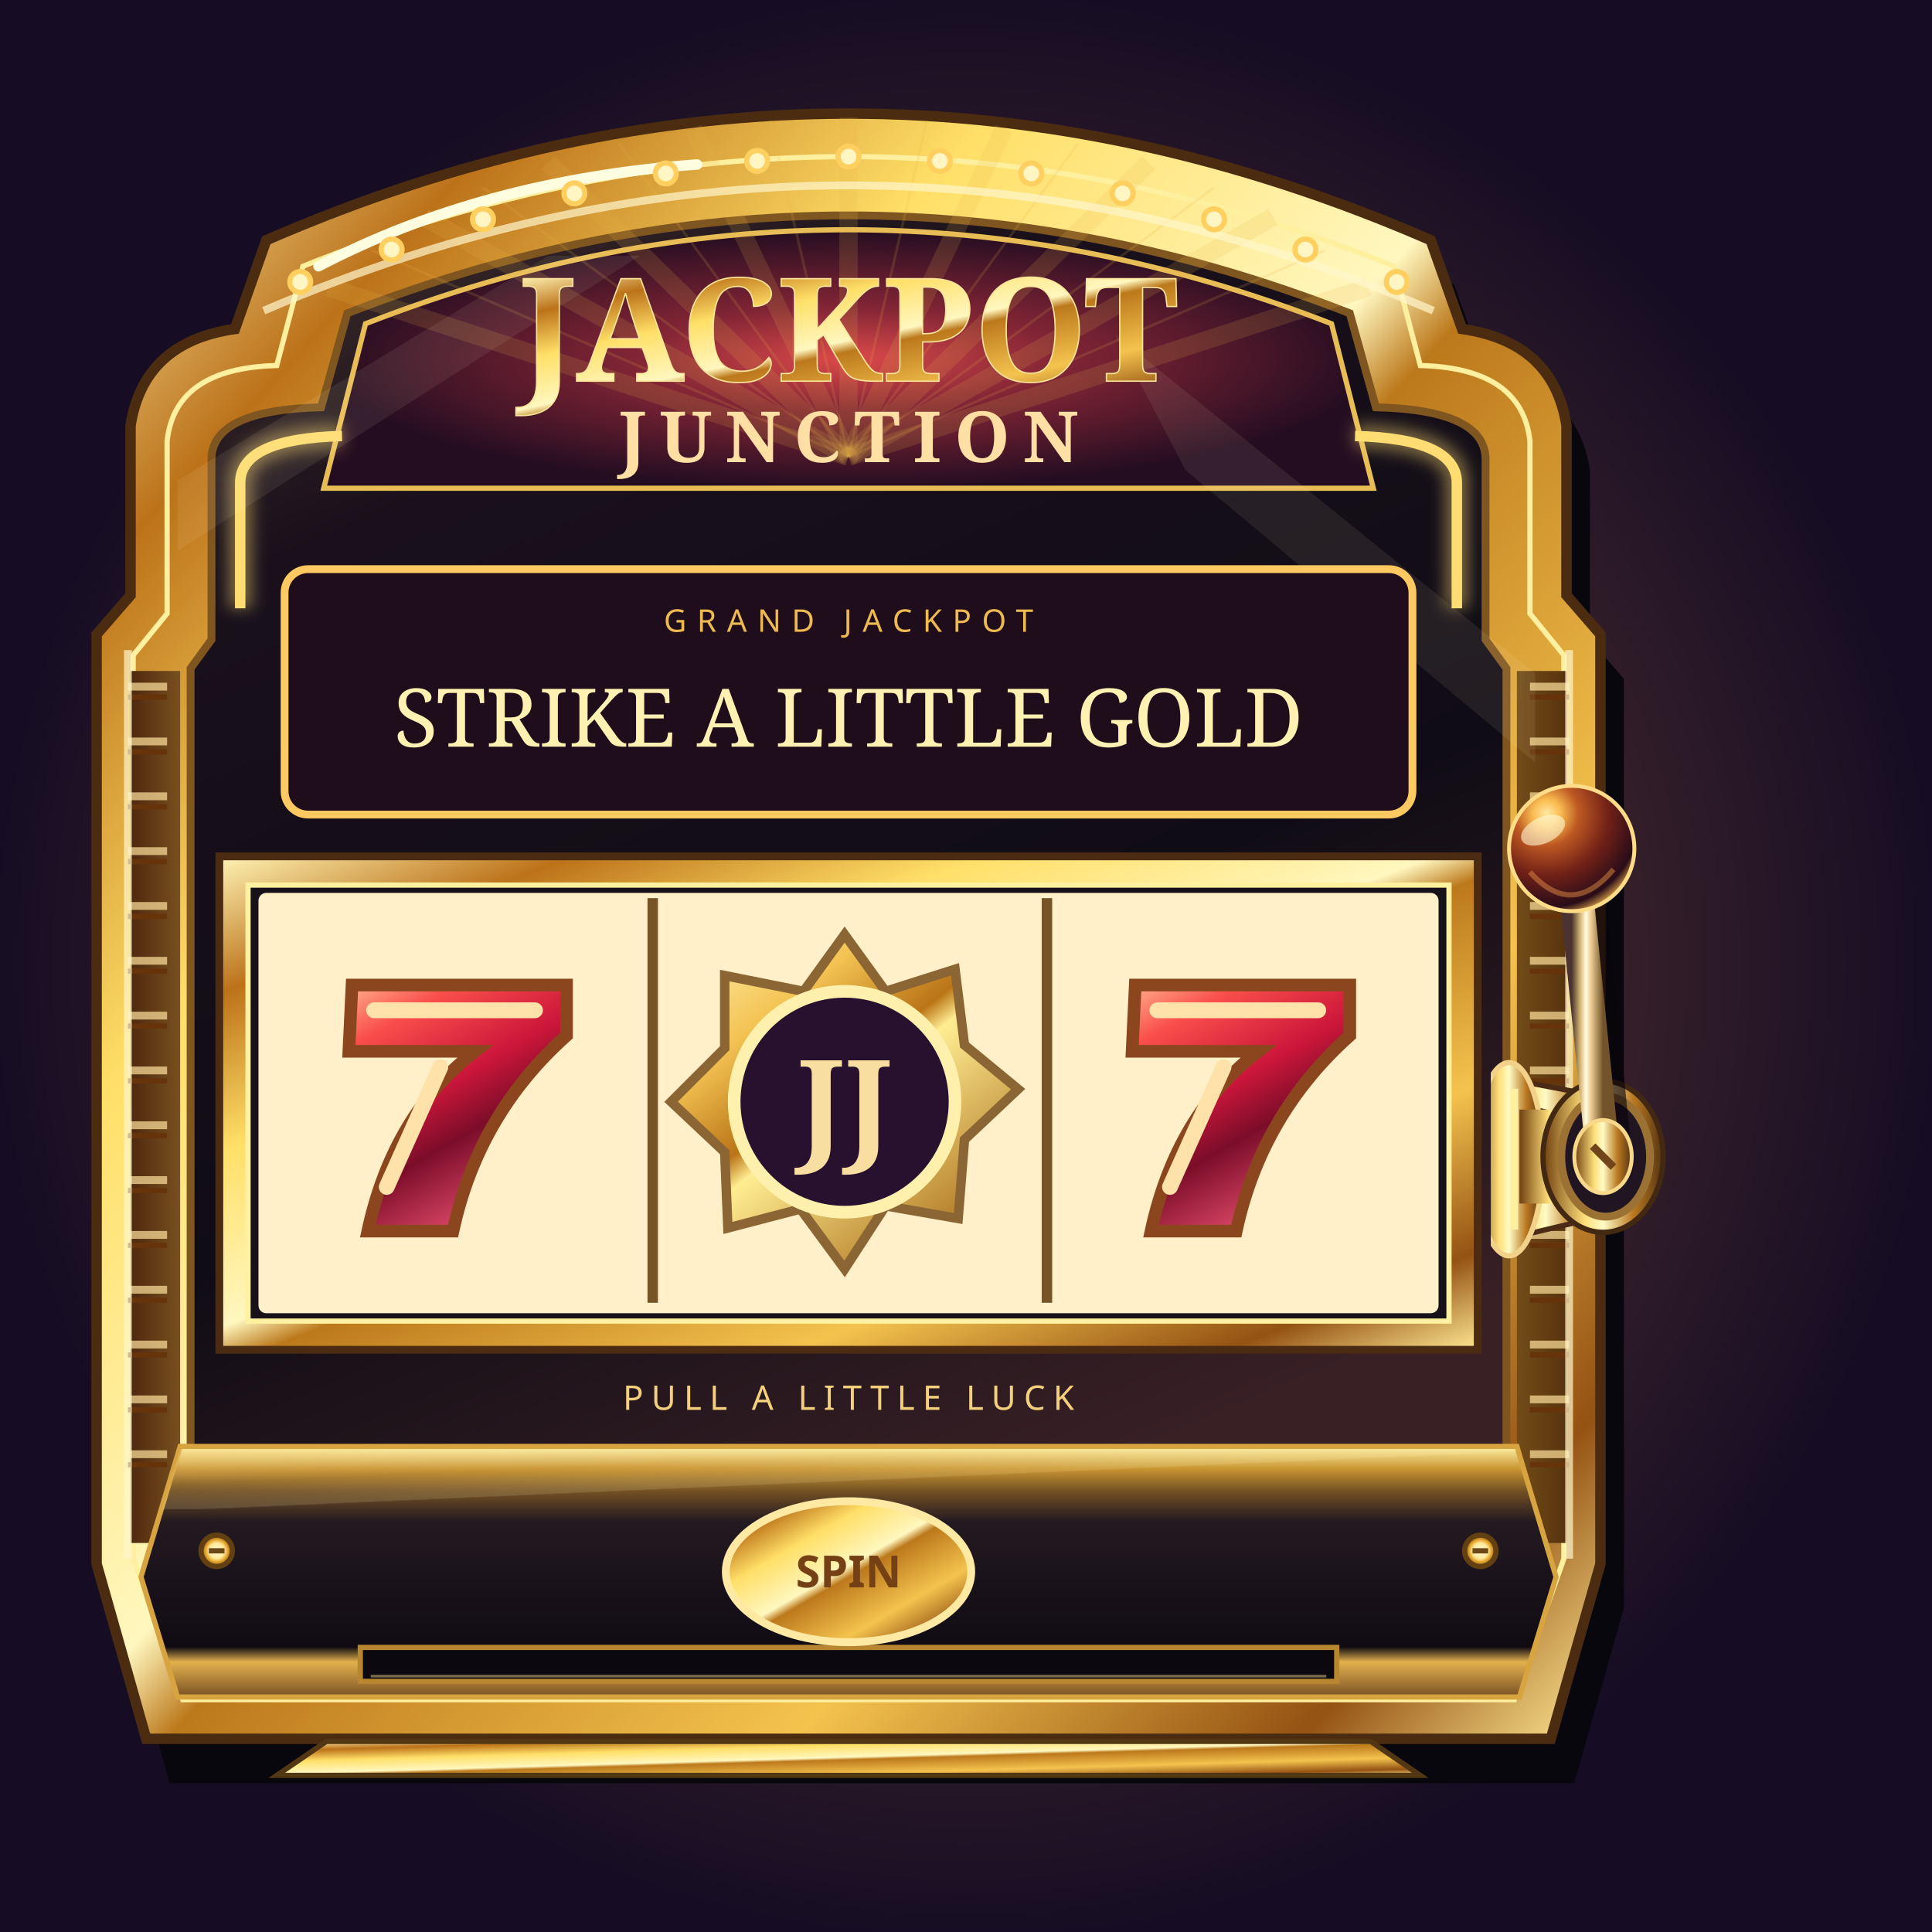
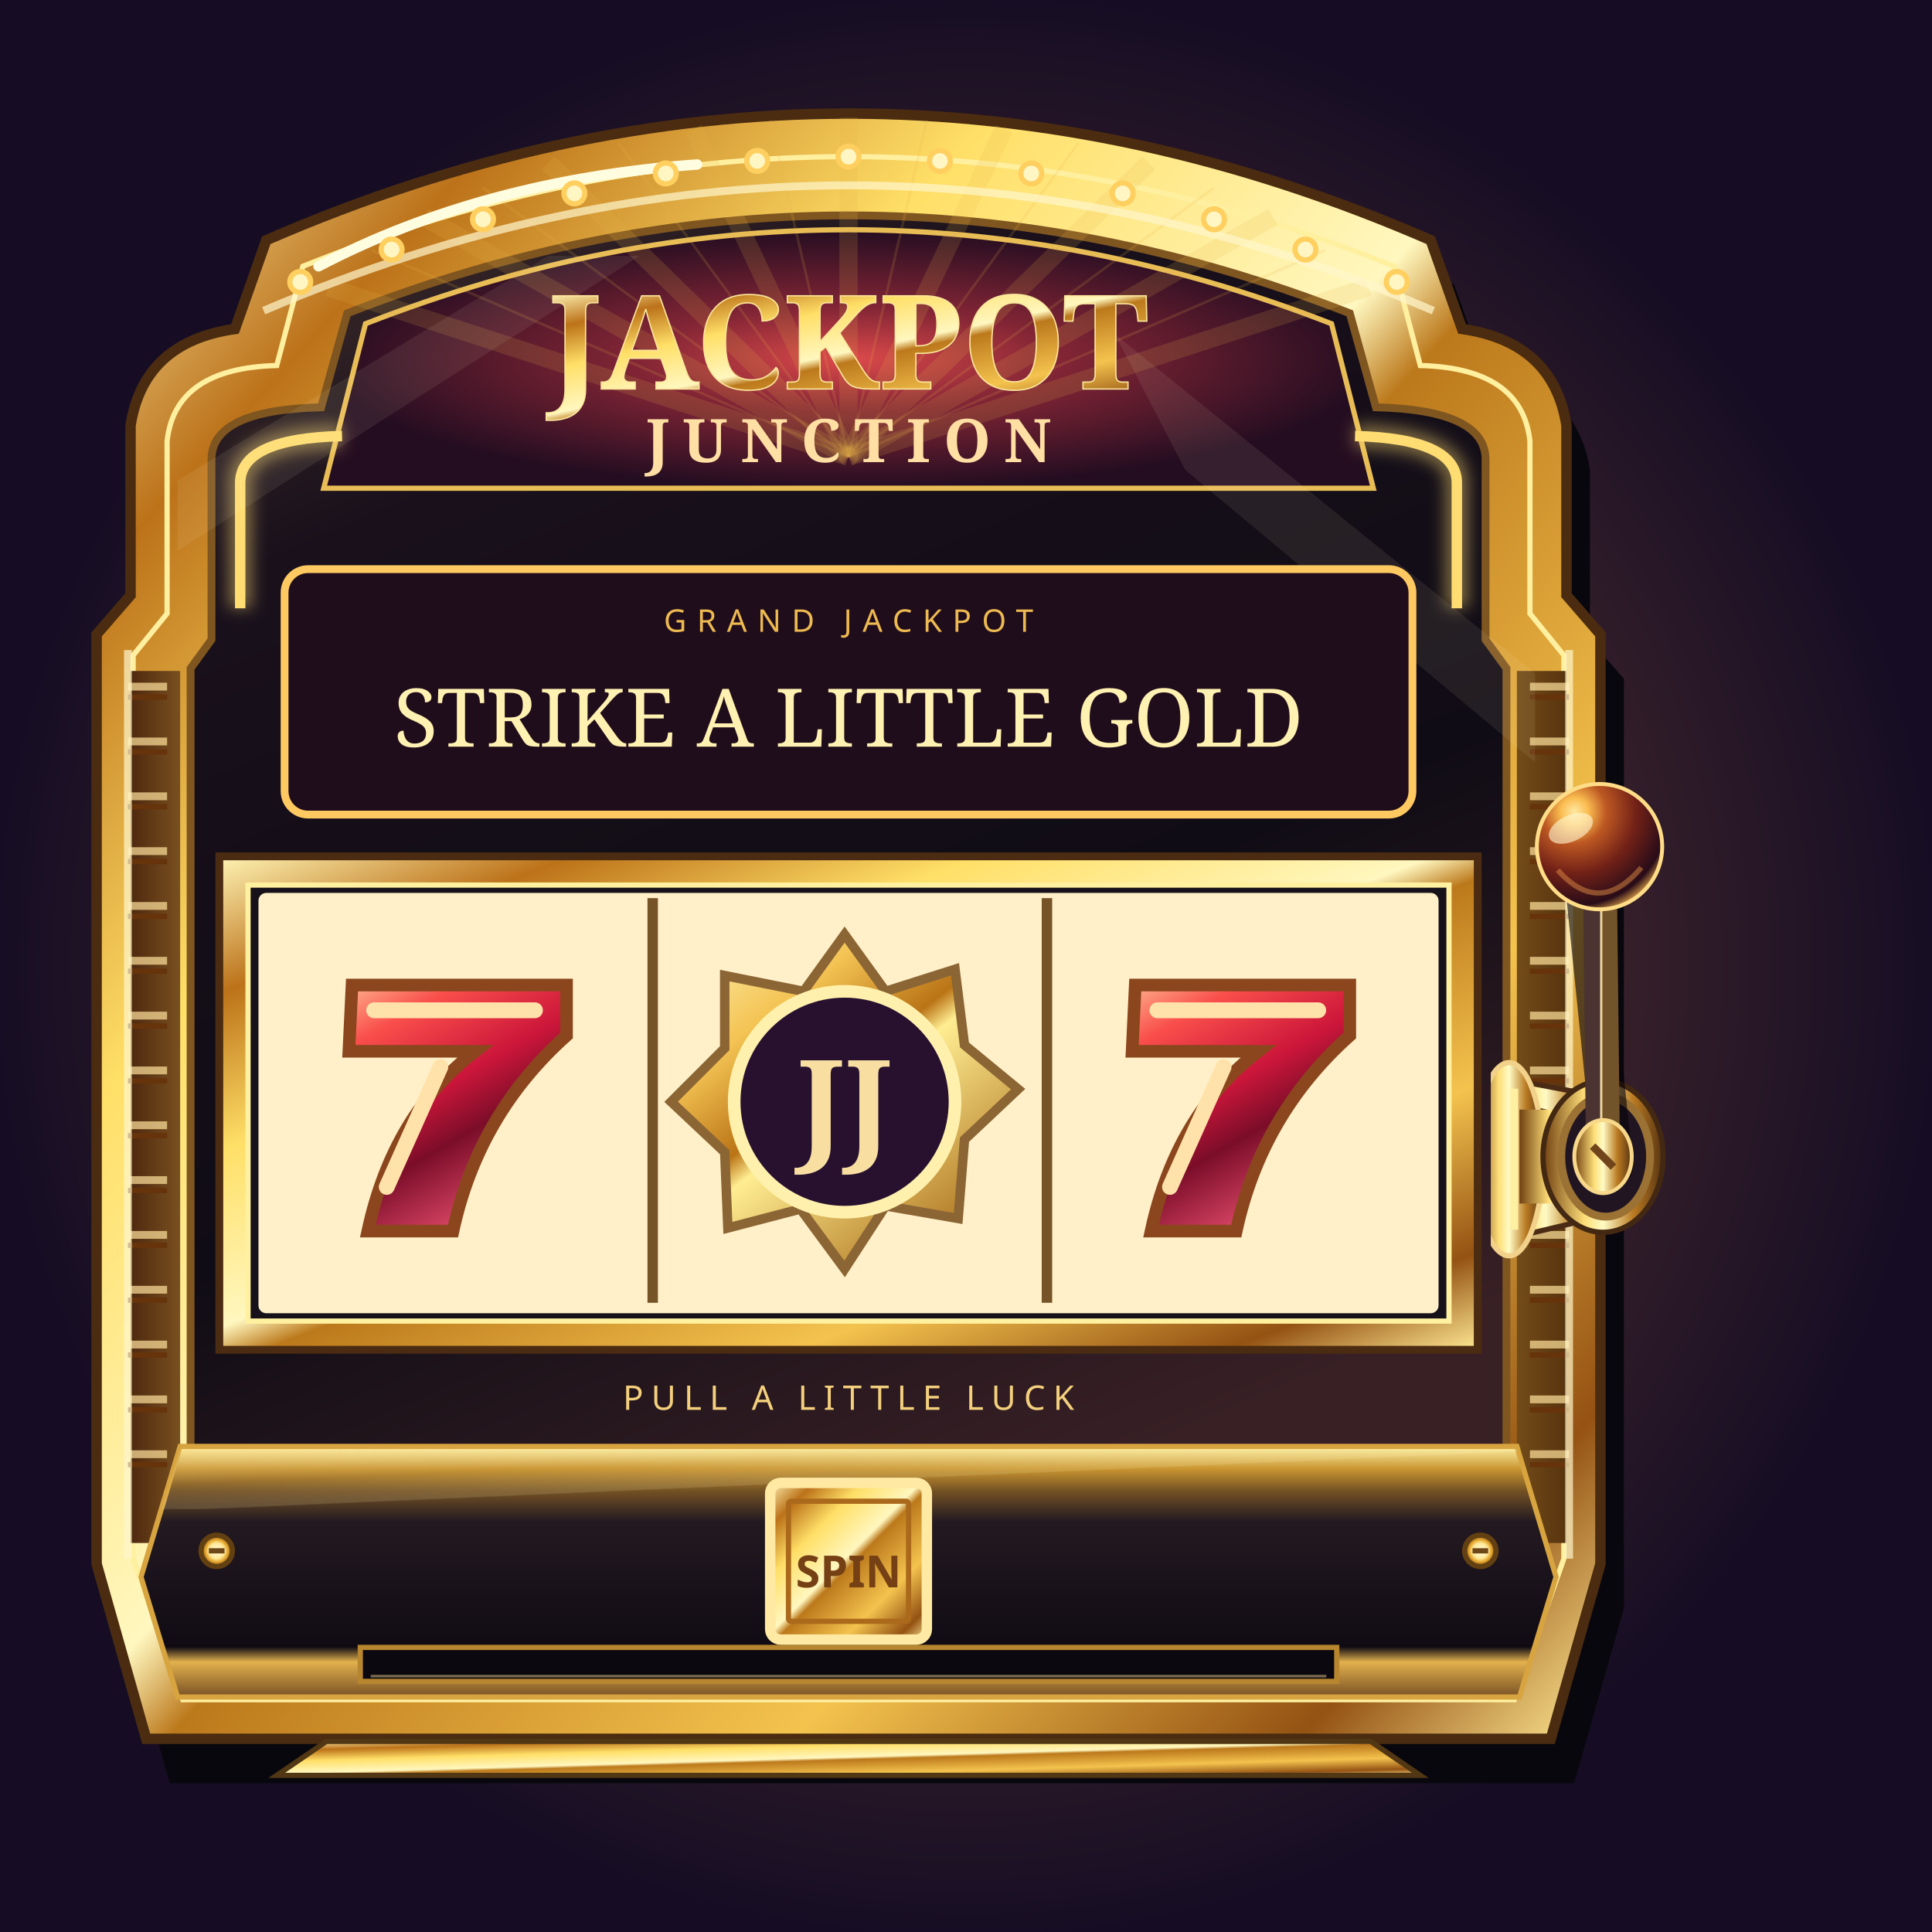
<svg xmlns="http://www.w3.org/2000/svg" viewBox="0 0 740 740">
  <defs>
    <radialGradient id="backdrop">
      <stop stop-color="#754535" />
      <stop offset="1" stop-color="#160d24" />
    </radialGradient>
  </defs>
  <rect width="740" height="740" fill="url(#backdrop)" />
  <g transform="translate(25 20)">
    <defs>
      <linearGradient id="gold" x1="0" y1="0" x2="1" y2="1">
        <stop stop-color="#fff4b5" />
        <stop offset=".14" stop-color="#bc7219" />
        <stop offset=".3" stop-color="#ffdf67" />
        <stop offset=".48" stop-color="#fff7bf" />
        <stop offset=".52" stop-color="#bc791c" />
        <stop offset=".73" stop-color="#f4c34e" />
        <stop offset=".9" stop-color="#945213" />
        <stop offset="1" stop-color="#ffe994" />
      </linearGradient>
      <linearGradient id="edge" x2="1" y2="0">
        <stop stop-color="#4a240d" />
        <stop offset=".14" stop-color="#f5c550" />
        <stop offset=".28" stop-color="#ffed9f" />
        <stop offset=".49" stop-color="#97601b" />
        <stop offset=".8" stop-color="#eebd49" />
        <stop offset="1" stop-color="#55310d" />
      </linearGradient>
      <linearGradient id="black" x2=".4" y2="1">
        <stop stop-color="#43302c" />
        <stop offset=".23" stop-color="#19101b" />
        <stop offset=".65" stop-color="#100c15" />
        <stop offset="1" stop-color="#382025" />
      </linearGradient>
      <linearGradient id="deck" x2="0" y2="1">
        <stop stop-color="#fff2a5" />
        <stop offset=".09" stop-color="#c99531" />
        <stop offset=".18" stop-color="#725023" />
        <stop offset=".3" stop-color="#231921" />
        <stop offset=".8" stop-color="#100b13" />
        <stop offset=".86" stop-color="#e3b14d" />
        <stop offset="1" stop-color="#785024" />
      </linearGradient>
      <linearGradient id="glass" x2="1" y2="1">
        <stop stop-color="#ffda8240" />
        <stop offset=".3" stop-color="#ffffff06" />
        <stop offset=".51" stop-color="#fff4b626" />
        <stop offset=".52" stop-color="#fff0" />
        <stop offset="1" stop-color="#fff0" />
      </linearGradient>
      <radialGradient id="red">
        <stop stop-color="#dc4a4a" />
        <stop offset=".4" stop-color="#822535" />
        <stop offset="1" stop-color="#250d21" />
      </radialGradient>
      <radialGradient id="lamp">
        <stop stop-color="#fffde0" />
        <stop offset=".5" stop-color="#ffe897" />
        <stop offset=".7" stop-color="#e7a930" />
        <stop offset="1" stop-color="#815116" />
      </radialGradient>
      <filter id="glow" x="-150%" y="-150%" width="400%" height="400%">
        <feGaussianBlur stdDeviation="3" />
      </filter>
    </defs>
    <path d="M25 208V143Q30 111 65 106L77 72Q300 -25 523 72L535 106Q570 111 575 143V208L588 223V579L569 646H31L12 579V223Z" fill="#09070e" transform="translate(9 17)" />
    <path d="M25 208V143Q30 111 65 106L77 72Q300 -25 523 72L535 106Q570 111 575 143V208L588 223V579L569 646H31L12 579V223Z" fill="url(#gold)" stroke="#4b2c10" stroke-width="4" />
    <path d="M39 215V149Q42 121 81 120L91 82Q300 -2 509 82L519 120Q558 121 561 149V215L574 231V577L555 631H45L26 577V231Z" fill="none" stroke="#fff0a0" stroke-width="2" />
    <path d="M56 225V156Q56 137 98 136L108 100Q300 25 492 100L502 136Q544 137 544 156V225L552 236V576L536 608H64L48 576V236Z" fill="url(#black)" stroke="#805620" stroke-width="3" />
    <path d="M99 167L115 104Q300 32 485 104L501 167Z" fill="url(#red)" stroke="#e9bd56" stroke-width="2" />
    <path d="M300 155L499.2 90.0" stroke="#e8b149" opacity=".16" stroke-width="7" />
    <path d="M300 155L482.5 75.9" stroke="#e8b149" opacity=".16" stroke-width="1" />
    <path d="M300 155L462.6 63.1" stroke="#e8b149" opacity=".16" stroke-width="7" />
    <path d="M300 155L440.0 51.9" stroke="#e8b149" opacity=".16" stroke-width="1" />
    <path d="M300 155L415.0 42.4" stroke="#e8b149" opacity=".16" stroke-width="7" />
    <path d="M300 155L388.0 34.9" stroke="#e8b149" opacity=".16" stroke-width="1" />
    <path d="M300 155L359.5 29.4" stroke="#e8b149" opacity=".16" stroke-width="7" />
    <path d="M300 155L330.0 26.1" stroke="#e8b149" opacity=".16" stroke-width="1" />
    <path d="M300 155L300.0 25.0" stroke="#e8b149" opacity=".16" stroke-width="7" />
    <path d="M300 155L270.0 26.1" stroke="#e8b149" opacity=".16" stroke-width="1" />
    <path d="M300 155L240.5 29.4" stroke="#e8b149" opacity=".16" stroke-width="7" />
    <path d="M300 155L212.0 34.9" stroke="#e8b149" opacity=".16" stroke-width="1" />
    <path d="M300 155L185.0 42.4" stroke="#e8b149" opacity=".16" stroke-width="7" />
    <path d="M300 155L160.0 51.9" stroke="#e8b149" opacity=".16" stroke-width="1" />
    <path d="M300 155L137.4 63.1" stroke="#e8b149" opacity=".16" stroke-width="7" />
    <path d="M300 155L117.5 75.9" stroke="#e8b149" opacity=".16" stroke-width="1" />
    <path d="M300 155L100.8 90.0" stroke="#e8b149" opacity=".16" stroke-width="7" />
    <path d="M67 213V165Q67 148 106 147M494 147Q533 148 533 165V213" fill="none" stroke="#ffdd72" stroke-width="4" />
    <path d="M67 213V165Q67 148 106 147M494 147Q533 148 533 165V213" fill="none" stroke="#ffdd72" stroke-width="9" opacity=".45" filter="url(#glow)" />
    <path d="M25 237H44V571H25ZM556 237H575V571H556Z" fill="url(#edge)" />
    <path d="M24 243h15" stroke="#ffe39c" stroke-width="3" opacity=".7" />
    <path d="M24 247h15" stroke="#66330b" stroke-width="2" />
    <path d="M24 264h15" stroke="#ffe39c" stroke-width="3" opacity=".7" />
    <path d="M24 268h15" stroke="#66330b" stroke-width="2" />
    <path d="M24 285h15" stroke="#ffe39c" stroke-width="3" opacity=".7" />
    <path d="M24 289h15" stroke="#66330b" stroke-width="2" />
    <path d="M24 306h15" stroke="#ffe39c" stroke-width="3" opacity=".7" />
    <path d="M24 310h15" stroke="#66330b" stroke-width="2" />
    <path d="M24 327h15" stroke="#ffe39c" stroke-width="3" opacity=".7" />
    <path d="M24 331h15" stroke="#66330b" stroke-width="2" />
    <path d="M24 348h15" stroke="#ffe39c" stroke-width="3" opacity=".7" />
    <path d="M24 352h15" stroke="#66330b" stroke-width="2" />
    <path d="M24 369h15" stroke="#ffe39c" stroke-width="3" opacity=".7" />
    <path d="M24 373h15" stroke="#66330b" stroke-width="2" />
    <path d="M24 390h15" stroke="#ffe39c" stroke-width="3" opacity=".7" />
    <path d="M24 394h15" stroke="#66330b" stroke-width="2" />
    <path d="M24 411h15" stroke="#ffe39c" stroke-width="3" opacity=".7" />
    <path d="M24 415h15" stroke="#66330b" stroke-width="2" />
    <path d="M24 432h15" stroke="#ffe39c" stroke-width="3" opacity=".7" />
    <path d="M24 436h15" stroke="#66330b" stroke-width="2" />
    <path d="M24 453h15" stroke="#ffe39c" stroke-width="3" opacity=".7" />
    <path d="M24 457h15" stroke="#66330b" stroke-width="2" />
    <path d="M24 474h15" stroke="#ffe39c" stroke-width="3" opacity=".7" />
    <path d="M24 478h15" stroke="#66330b" stroke-width="2" />
    <path d="M24 495h15" stroke="#ffe39c" stroke-width="3" opacity=".7" />
    <path d="M24 499h15" stroke="#66330b" stroke-width="2" />
    <path d="M24 516h15" stroke="#ffe39c" stroke-width="3" opacity=".7" />
    <path d="M24 520h15" stroke="#66330b" stroke-width="2" />
    <path d="M24 537h15" stroke="#ffe39c" stroke-width="3" opacity=".7" />
    <path d="M24 541h15" stroke="#66330b" stroke-width="2" />
    <path d="M561 243h15" stroke="#ffe39c" stroke-width="3" opacity=".7" />
    <path d="M561 247h15" stroke="#66330b" stroke-width="2" />
    <path d="M561 264h15" stroke="#ffe39c" stroke-width="3" opacity=".7" />
    <path d="M561 268h15" stroke="#66330b" stroke-width="2" />
    <path d="M561 285h15" stroke="#ffe39c" stroke-width="3" opacity=".7" />
    <path d="M561 289h15" stroke="#66330b" stroke-width="2" />
    <path d="M561 306h15" stroke="#ffe39c" stroke-width="3" opacity=".7" />
    <path d="M561 310h15" stroke="#66330b" stroke-width="2" />
    <path d="M561 327h15" stroke="#ffe39c" stroke-width="3" opacity=".7" />
    <path d="M561 331h15" stroke="#66330b" stroke-width="2" />
    <path d="M561 348h15" stroke="#ffe39c" stroke-width="3" opacity=".7" />
    <path d="M561 352h15" stroke="#66330b" stroke-width="2" />
    <path d="M561 369h15" stroke="#ffe39c" stroke-width="3" opacity=".7" />
    <path d="M561 373h15" stroke="#66330b" stroke-width="2" />
    <path d="M561 390h15" stroke="#ffe39c" stroke-width="3" opacity=".7" />
    <path d="M561 394h15" stroke="#66330b" stroke-width="2" />
    <path d="M561 411h15" stroke="#ffe39c" stroke-width="3" opacity=".7" />
    <path d="M561 415h15" stroke="#66330b" stroke-width="2" />
    <path d="M561 432h15" stroke="#ffe39c" stroke-width="3" opacity=".7" />
    <path d="M561 436h15" stroke="#66330b" stroke-width="2" />
    <path d="M561 453h15" stroke="#ffe39c" stroke-width="3" opacity=".7" />
    <path d="M561 457h15" stroke="#66330b" stroke-width="2" />
    <path d="M561 474h15" stroke="#ffe39c" stroke-width="3" opacity=".7" />
    <path d="M561 478h15" stroke="#66330b" stroke-width="2" />
    <path d="M561 495h15" stroke="#ffe39c" stroke-width="3" opacity=".7" />
    <path d="M561 499h15" stroke="#66330b" stroke-width="2" />
    <path d="M561 516h15" stroke="#ffe39c" stroke-width="3" opacity=".7" />
    <path d="M561 520h15" stroke="#66330b" stroke-width="2" />
    <path d="M561 537h15" stroke="#ffe39c" stroke-width="3" opacity=".7" />
    <path d="M561 541h15" stroke="#66330b" stroke-width="2" />
    <path d="M59 308H541V497H59Z" fill="url(#gold)" stroke="#4b2b11" stroke-width="3" />
    <path d="M70 319H530V486H70Z" fill="#17121a" stroke="#fff1a0" stroke-width="2" />
    <path d="M44 534H556L571 584L557 630H43L29 584Z" fill="url(#deck)" stroke="#d7a440" stroke-width="2" />
    <path d="M44 535H556L563 558H37Z" fill="url(#glass)" />
    <path d="M100 647H500L519 660H81Z" fill="url(#gold)" stroke="#513714" stroke-width="2" />
    <path d="M113 611H487V624H113Z" fill="#0b0810" stroke="#b7862e" stroke-width="2" />
    <path d="M117 622H483" stroke="#ffe199" opacity=".45" />
    <path d="M76 99Q300 3 524 99M24 229V577M576 229V577" fill="none" stroke="#fff7cc" stroke-width="3" opacity=".7" />
    <path d="M97 82Q160 49 242 43" fill="none" stroke="#fffde0" stroke-width="4" stroke-linecap="round" />
    <path d="M43 164L185 78H220L43 191ZM402 108L563 238V272L429 160Z" fill="#fff6d414" />
    <g fill="url(#lamp)" stroke="#634011" stroke-width="2">
      <circle cx="58" cy="574" r="6" />
      <path d="M55 574h6" stroke="#6e4717" />
      <circle cx="542" cy="574" r="6" />
      <path d="M539 574h6" stroke="#6e4717" />
    </g>
    <circle cx="90" cy="88" r="4" fill="#fff6c4" stroke="#ffcf5f" stroke-width="2" />
    <circle cx="125" cy="75.577" r="4" fill="#fff6c4" stroke="#ffcf5f" stroke-width="2" />
    <circle cx="160" cy="64" r="4" fill="#fff6c4" stroke="#ffcf5f" stroke-width="2" />
    <circle cx="195" cy="54.059" r="4" fill="#fff6c4" stroke="#ffcf5f" stroke-width="2" />
    <circle cx="230" cy="46.431" r="4" fill="#fff6c4" stroke="#ffcf5f" stroke-width="2" />
    <circle cx="265" cy="41.636" r="4" fill="#fff6c4" stroke="#ffcf5f" stroke-width="2" />
    <circle cx="300" cy="40" r="4" fill="#fff6c4" stroke="#ffcf5f" stroke-width="2" />
    <circle cx="335" cy="41.636" r="4" fill="#fff6c4" stroke="#ffcf5f" stroke-width="2" />
    <circle cx="370" cy="46.431" r="4" fill="#fff6c4" stroke="#ffcf5f" stroke-width="2" />
    <circle cx="405" cy="54.059" r="4" fill="#fff6c4" stroke="#ffcf5f" stroke-width="2" />
    <circle cx="440" cy="64" r="4" fill="#fff6c4" stroke="#ffcf5f" stroke-width="2" />
    <circle cx="475" cy="75.577" r="4" fill="#fff6c4" stroke="#ffcf5f" stroke-width="2" />
    <circle cx="510" cy="88" r="4" fill="#fff6c4" stroke="#ffcf5f" stroke-width="2" />
-     <text x="300" y="126" text-anchor="middle" font-family="Georgia" font-size="55" font-weight="900" fill="url(#gold)" stroke="#fbe69c" stroke-width=".5">JACKPOT</text>
-     <text x="300" y="157" text-anchor="middle" font-family="Georgia" font-size="27" font-weight="bold" fill="#ffdfa4" letter-spacing="5">JUNCTION</text>
+     <text x="300" y="129" text-anchor="middle" font-family="Georgia" font-size="50" font-weight="900" fill="url(#gold)" stroke="#fbe69c" stroke-width=".5">JACKPOT</text>
+     <text x="300" y="157" text-anchor="middle" font-family="Georgia" font-size="23" font-weight="bold" fill="#ffdfa4" letter-spacing="5">JUNCTION</text>
    <rect x="84" y="198" width="432" height="94" rx="9" fill="#200d1b" stroke="#ffc962" stroke-width="3" />
    <text x="300" y="222" text-anchor="middle" font-family="sans-serif" font-size="12" fill="#edb951" letter-spacing="4">GRAND JACKPOT</text>
    <text x="300" y="266" text-anchor="middle" font-family="Georgia" font-size="31" fill="#fff1b1">STRIKE A LITTLE GOLD</text>
    <rect x="74" y="322" width="452" height="161" rx="3" fill="#fff0c9" />
    <svg x="76" y="327" width="145" height="150" viewBox="0 0 120 120">
      <defs>
        <linearGradient id="seven-76-g" x2=".8" y2="1">
          <stop stop-color="#fff6bf" />
          <stop offset=".28" stop-color="#f4c454" />
          <stop offset=".49" stop-color="#ba7416" />
          <stop offset=".55" stop-color="#ffed92" />
          <stop offset="1" stop-color="#a56713" />
        </linearGradient>
        <linearGradient id="seven-76-r" x2=".5" y2="1">
          <stop stop-color="#ffb18d" />
          <stop offset=".2" stop-color="#f94e4b" />
          <stop offset=".5" stop-color="#cc163a" />
          <stop offset=".7" stop-color="#7b0d29" />
          <stop offset="1" stop-color="#de4868" />
        </linearGradient>
        <linearGradient id="seven-76-d" x2=".8" y2="1">
          <stop stop-color="#e1fffa" />
          <stop offset=".3" stop-color="#71effa" />
          <stop offset=".55" stop-color="#2296d0" />
          <stop offset=".7" stop-color="#bddaff" />
          <stop offset="1" stop-color="#5841be" />
        </linearGradient>
      </defs>
      <path d="M28 23H96V39Q68 64 60 101H33Q41 64 67 44H27Z" fill="url(#seven-76-r)" stroke="#8b461e" stroke-width="4" />
      <path d="M35 31H86M56 49L39 87" stroke="#ffe2aa" stroke-width="5" stroke-linecap="round" />
    </svg>
    <svg x="226" y="327" width="145" height="150" viewBox="0 0 120 120">
      <defs>
        <linearGradient id="jackpot-226-g" x2=".8" y2="1">
          <stop stop-color="#fff6bf" />
          <stop offset=".28" stop-color="#f4c454" />
          <stop offset=".49" stop-color="#ba7416" />
          <stop offset=".55" stop-color="#ffed92" />
          <stop offset="1" stop-color="#a56713" />
        </linearGradient>
        <linearGradient id="jackpot-226-r" x2=".5" y2="1">
          <stop stop-color="#ffb18d" />
          <stop offset=".2" stop-color="#f94e4b" />
          <stop offset=".5" stop-color="#cc163a" />
          <stop offset=".7" stop-color="#7b0d29" />
          <stop offset="1" stop-color="#de4868" />
        </linearGradient>
        <linearGradient id="jackpot-226-d" x2=".8" y2="1">
          <stop stop-color="#e1fffa" />
          <stop offset=".3" stop-color="#71effa" />
          <stop offset=".55" stop-color="#2296d0" />
          <stop offset=".7" stop-color="#bddaff" />
          <stop offset="1" stop-color="#5841be" />
        </linearGradient>
      </defs>
      <path d="M60 7L73 25L95 18L98 42L115 56L98 72L96 97L73 93L60 113L46 94L23 100L22 76L5 60L22 43L22 20L47 25Z" fill="url(#jackpot-226-g)" stroke="#8b6534" stroke-width="3" />
      <circle cx="60" cy="60" r="35" fill="#28112f" stroke="#fff1ad" stroke-width="4" />
      <text x="60" y="74" font-family="Georgia,serif" font-weight="900" font-size="38" text-anchor="middle" fill="#f8dfa1">JJ</text>
    </svg>
    <svg x="376" y="327" width="145" height="150" viewBox="0 0 120 120">
      <defs>
        <linearGradient id="seven-376-g" x2=".8" y2="1">
          <stop stop-color="#fff6bf" />
          <stop offset=".28" stop-color="#f4c454" />
          <stop offset=".49" stop-color="#ba7416" />
          <stop offset=".55" stop-color="#ffed92" />
          <stop offset="1" stop-color="#a56713" />
        </linearGradient>
        <linearGradient id="seven-376-r" x2=".5" y2="1">
          <stop stop-color="#ffb18d" />
          <stop offset=".2" stop-color="#f94e4b" />
          <stop offset=".5" stop-color="#cc163a" />
          <stop offset=".7" stop-color="#7b0d29" />
          <stop offset="1" stop-color="#de4868" />
        </linearGradient>
        <linearGradient id="seven-376-d" x2=".8" y2="1">
          <stop stop-color="#e1fffa" />
          <stop offset=".3" stop-color="#71effa" />
          <stop offset=".55" stop-color="#2296d0" />
          <stop offset=".7" stop-color="#bddaff" />
          <stop offset="1" stop-color="#5841be" />
        </linearGradient>
      </defs>
      <path d="M28 23H96V39Q68 64 60 101H33Q41 64 67 44H27Z" fill="url(#seven-376-r)" stroke="#8b461e" stroke-width="4" />
      <path d="M35 31H86M56 49L39 87" stroke="#ffe2aa" stroke-width="5" stroke-linecap="round" />
    </svg>
    <path d="M225 324V479M376 324V479" stroke="#765428" stroke-width="4" />
    <text x="300" y="520" text-anchor="middle" font-family="sans-serif" font-size="13" fill="#f4d07d" letter-spacing="3">PULL A LITTLE LUCK</text>
-     <ellipse cx="300" cy="582" rx="47" ry="27" fill="url(#gold)" stroke="#ffe9a3" stroke-width="3" />
+     <rect x="270" y="548" width="60" height="60" rx="4" fill="url(#gold)" stroke="#ffe9a3" stroke-width="4" />
+     <rect x="277" y="555" width="46" height="46" rx="1" fill="none" stroke="#aa691b" stroke-width="2" />
    <text x="300" y="588" text-anchor="middle" font-family="sans-serif" font-size="17" font-weight="bold" fill="#754114">SPIN</text>
    <svg x="546" y="273" width="130" height="260" viewBox="0 0 130 260" aria-hidden="true">
      <defs>
        <linearGradient id="jj-axle">
          <stop stop-color="#704010" />
          <stop offset=".35" stop-color="#ffdf79" />
          <stop offset=".5" stop-color="#fffbc5" />
          <stop offset=".75" stop-color="#ba7a22" />
          <stop offset="1" stop-color="#573412" />
        </linearGradient>
        <linearGradient id="jj-rod">
          <stop stop-color="#4a3330" />
          <stop offset=".28" stop-color="#d9b975" />
          <stop offset=".45" stop-color="#fffce2" />
          <stop offset=".6" stop-color="#f0d299" />
          <stop offset="1" stop-color="#735329" />
        </linearGradient>
        <radialGradient id="jj-knob" cx=".3" cy=".22" r=".85">
          <stop stop-color="#ffe8a1" />
          <stop offset=".13" stop-color="#fabc50" />
          <stop offset=".3" stop-color="#bd5822" />
          <stop offset=".58" stop-color="#722117" />
          <stop offset=".88" stop-color="#280c18" />
          <stop offset="1" stop-color="#e4a64a" />
        </radialGradient>
      </defs>
      <g class="jj-lever-mount">
        <path d="M0 119L42 127V173L0 183Z" fill="url(#jj-axle)" stroke="#4b2b15" stroke-width="2" />
        <path d="M0 127L30 134V164L0 173" fill="#442b16" />
        <ellipse cx="7" cy="151" rx="13" ry="37" fill="url(#jj-axle)" stroke="#f2d18a" stroke-width="2" />
        <path d="M9 124V178" stroke="#fff0a1" stroke-width="3" />
        <path d="M11 132H43V168H11" fill="url(#jj-axle)" />
        <ellipse cx="43" cy="150" rx="23" ry="29" fill="url(#jj-axle)" stroke="#432812" stroke-width="2" />
        <ellipse cx="44" cy="150" rx="17" ry="23" fill="#211522" stroke="#9b7234" stroke-width="3" />
      </g>
      <path id="jj-arm-shadow" d="M47 154L35 36" stroke="#08040ba0" stroke-width="15" stroke-linecap="round" fill="none" />
-       <path id="jj-arm" d="M43 150L31 32" stroke="url(#jj-rod)" stroke-width="13" stroke-linecap="round" fill="none" />
-       <g id="jj-lever-ball" transform="translate(31 32)">
+       <path id="jj-arm" d="M43 150L41.655 31.28" stroke="url(#jj-rod)" stroke-width="13" stroke-linecap="round" fill="none" />
+       <g id="jj-lever-ball" transform="translate(41.655 31.28)">
        <circle r="24" fill="url(#jj-knob)" stroke="#ffdc87" stroke-width="1.5" />
        <ellipse cx="-7" cy="-11" rx="9" ry="5" fill="#fff9d3" opacity=".6" transform="rotate(-25)" />
        <path d="M-16 9Q0 27 16 8" fill="none" stroke="#ed9946" opacity=".45" stroke-width="2" />
      </g>
      <g class="jj-lever-hub">
        <ellipse cx="43" cy="150" rx="11" ry="14" fill="url(#jj-axle)" stroke="#f8d88a" stroke-width="1.5" />
        <path d="M39 146L47 154" stroke="#71451b" stroke-width="3" />
      </g>
    </svg>
  </g>
</svg>
